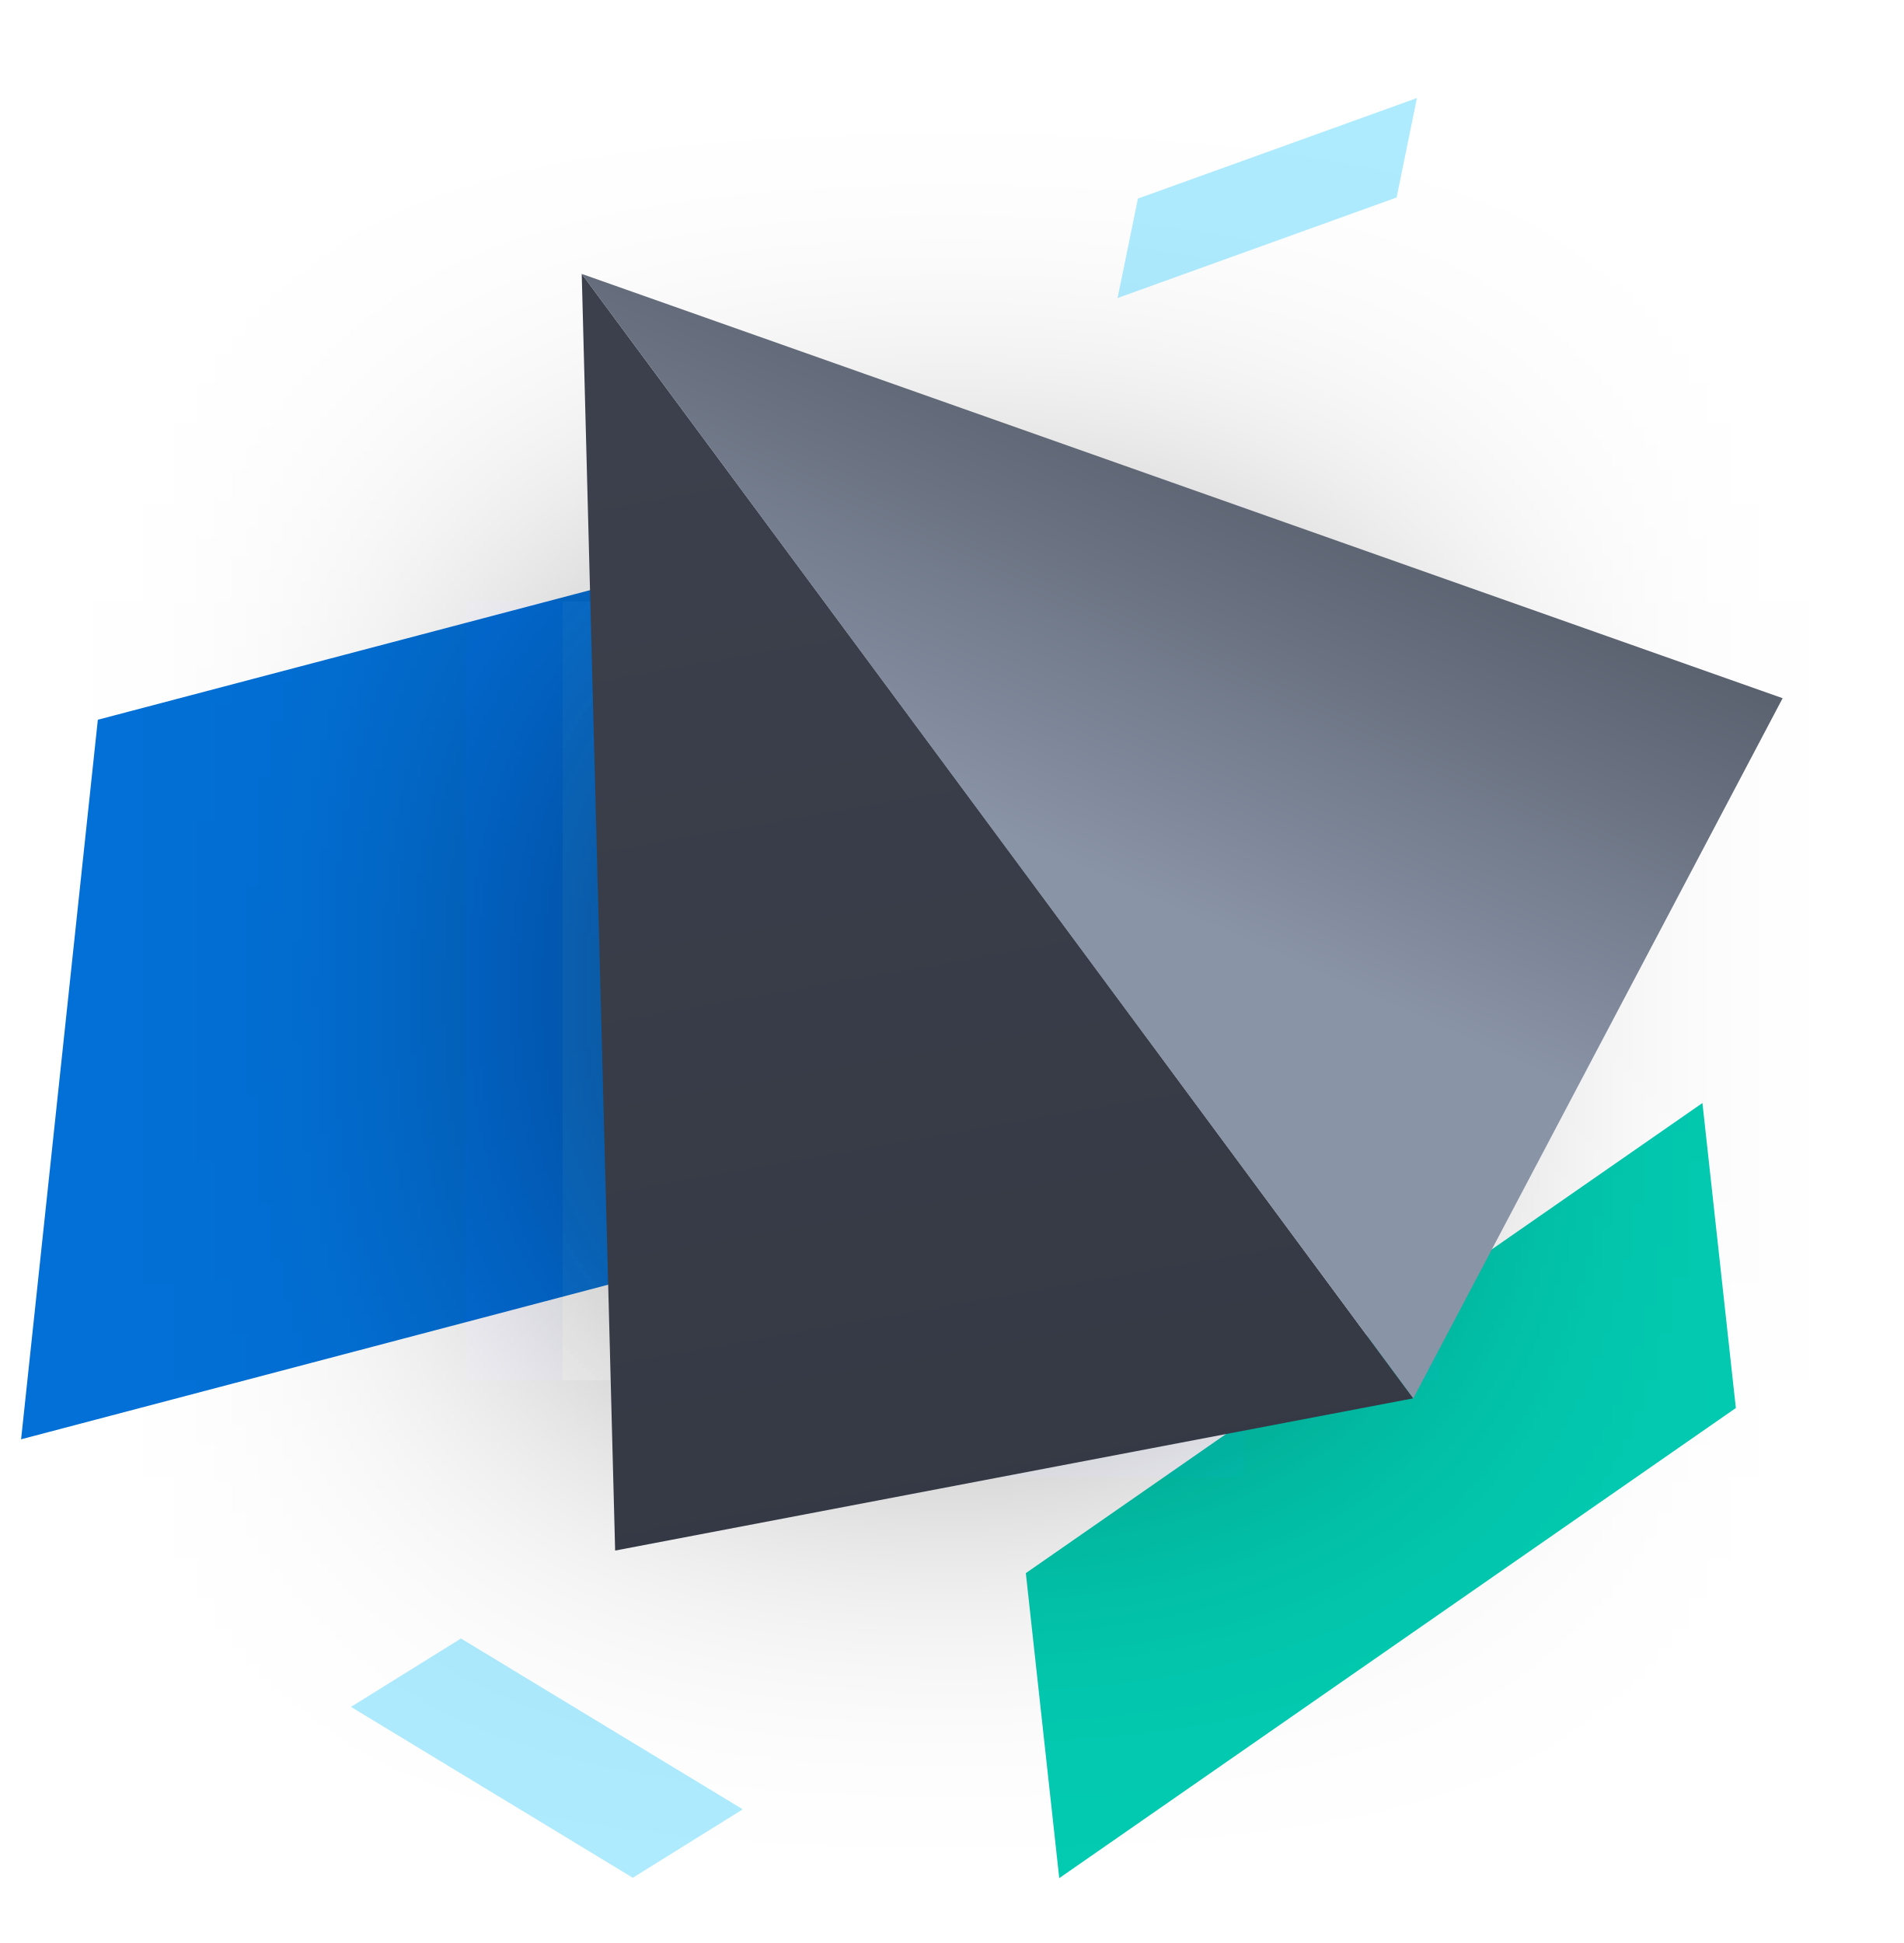
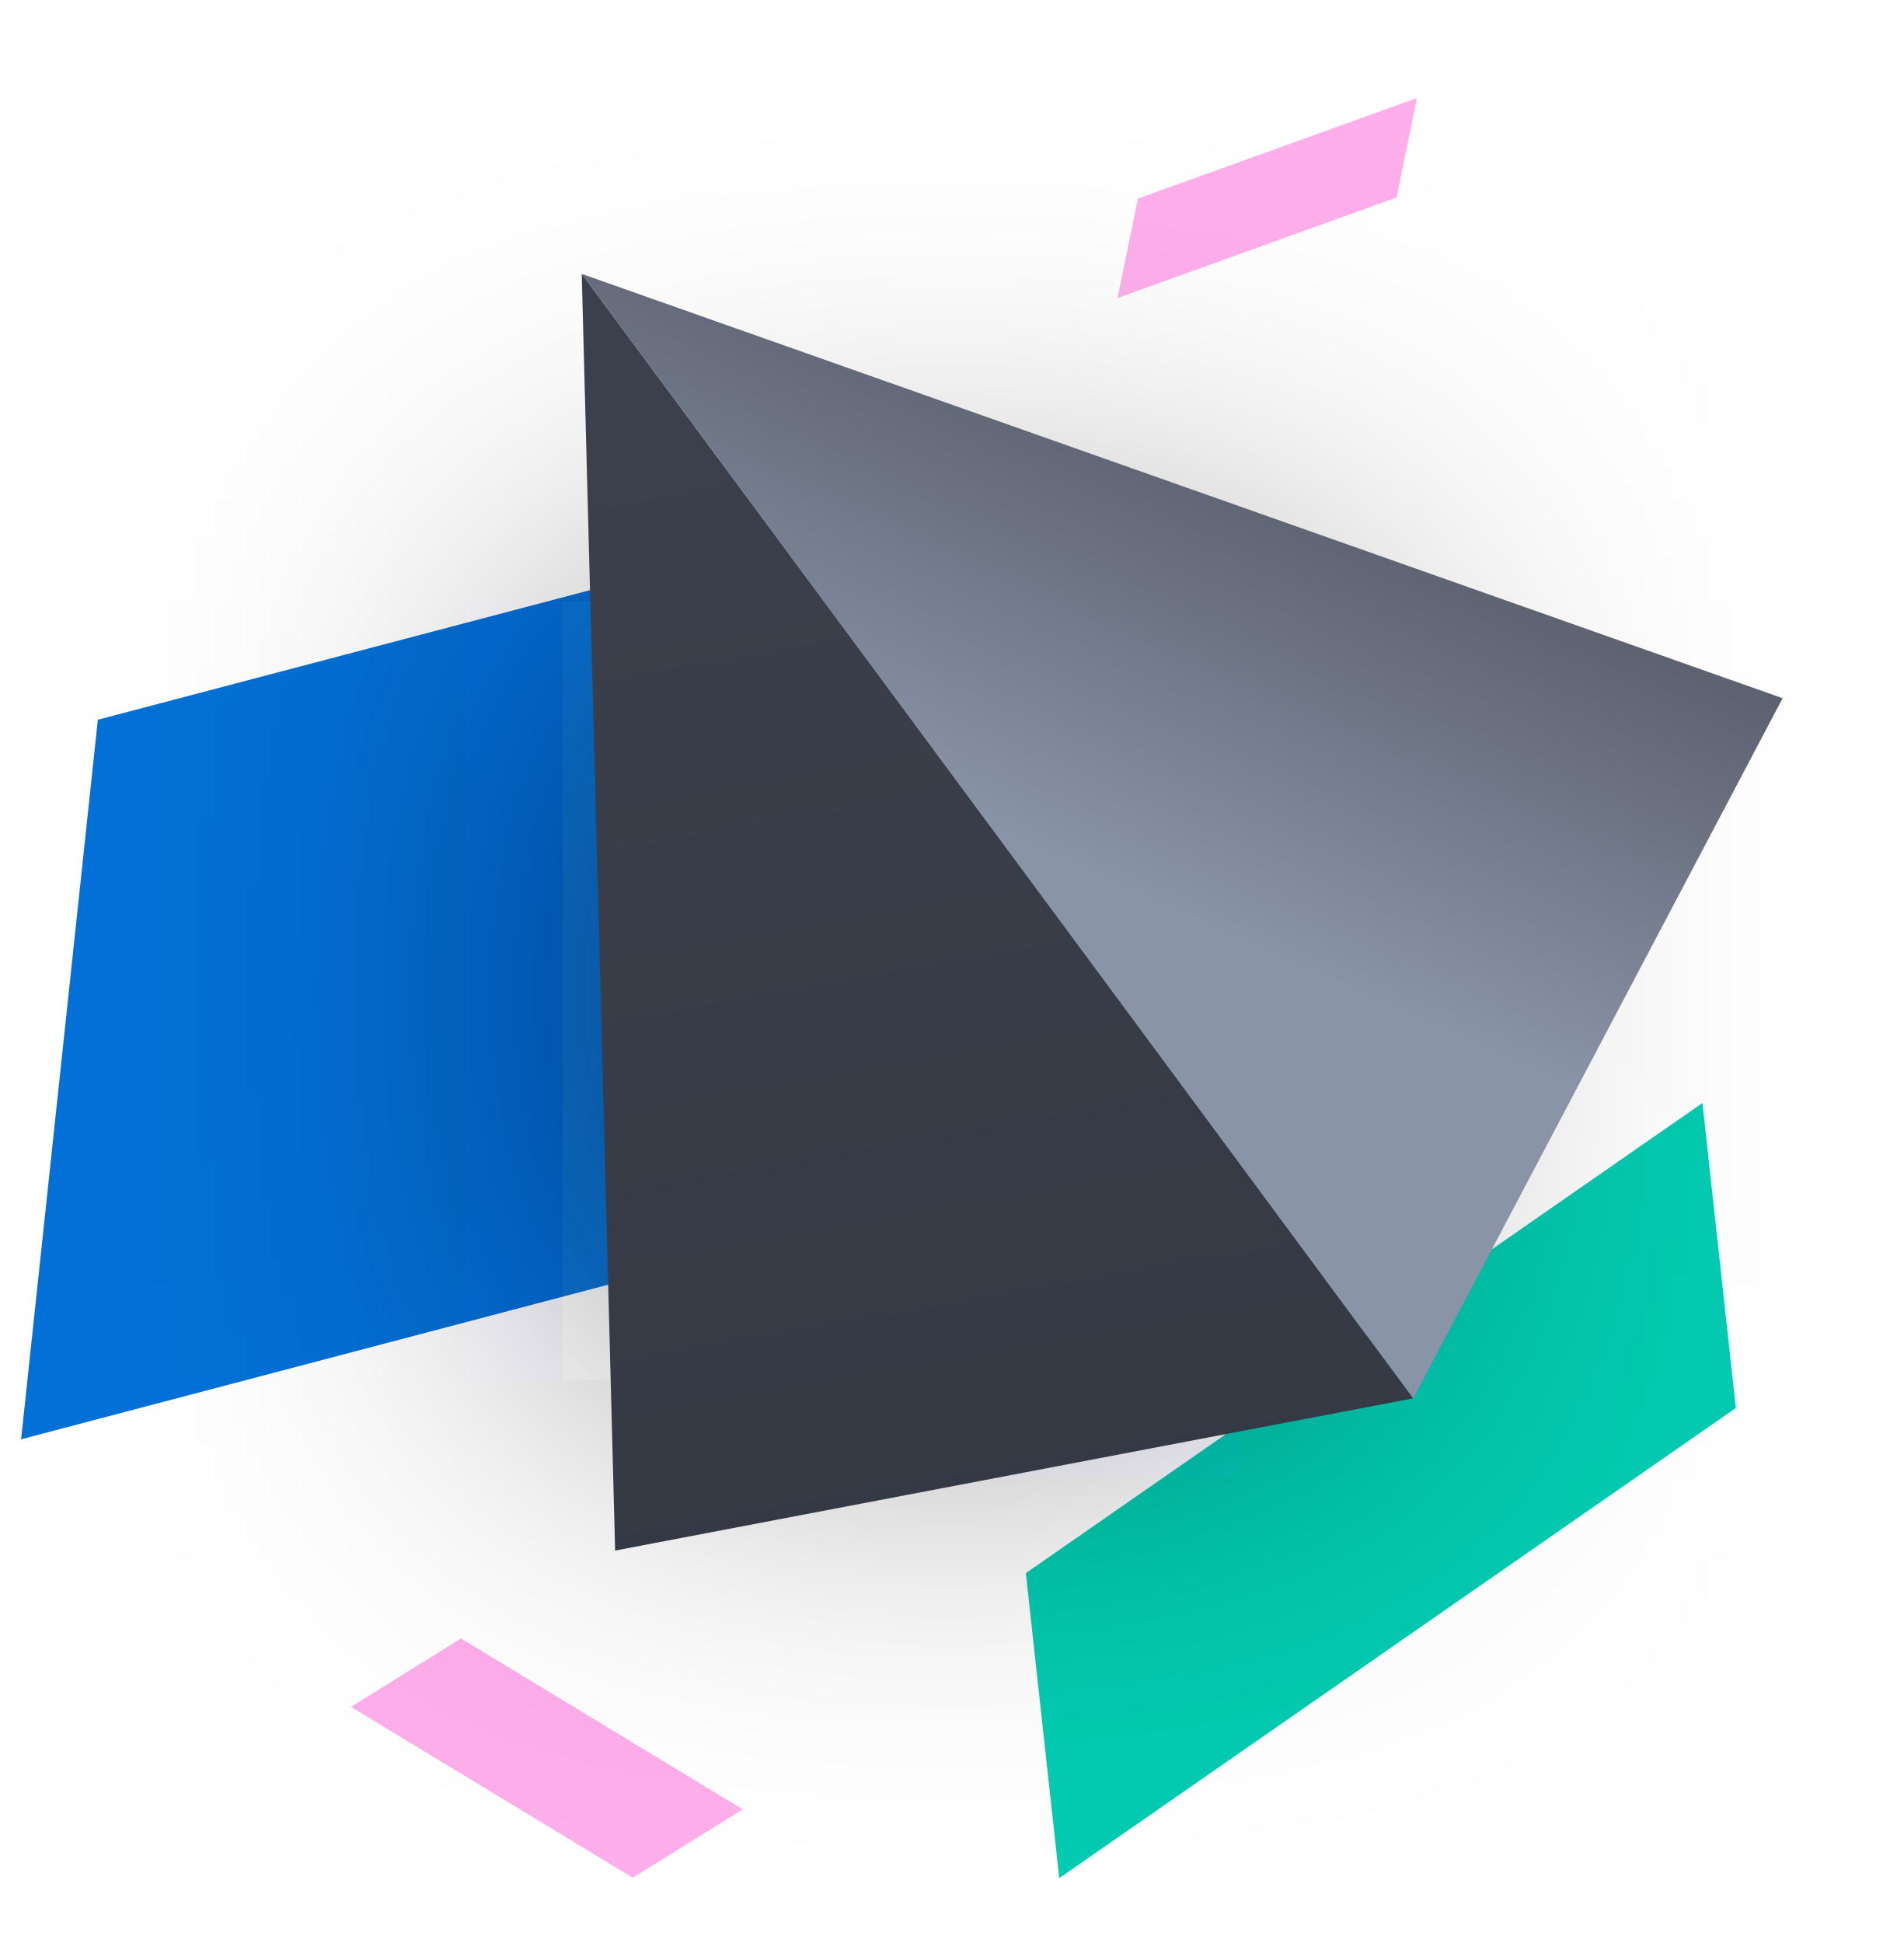
<svg xmlns="http://www.w3.org/2000/svg" width="98" height="100">
  <defs>
    <filter x="-90%" y="-90%" width="280%" height="280%" filterUnits="objectBoundingBox" id="a">
      <feGaussianBlur stdDeviation="12" in="SourceGraphic" />
    </filter>
    <linearGradient x1="49.892%" y1=".428%" x2="24.856%" y2="100%" id="b">
      <stop stop-color="#3B404C" offset="0%" />
      <stop stop-color="#333843" offset="100%" />
    </linearGradient>
    <linearGradient x1="17.713%" y1="0%" x2="77.754%" y2="68.424%" id="c">
      <stop stop-color="#2C3039" offset="0%" />
      <stop stop-color="#8A94A7" offset="100%" />
    </linearGradient>
  </defs>
  <g fill="none" fill-rule="evenodd">
    <path d="M49.028 61.452L1.086 74.076l3.95-37.033 27.97-7.364c.1 3.076.27 8.387.512 15.934l15.485 15.72.025.119z" fill="#0270D7" />
-     <path fill-opacity=".32" fill="#00BFFB" d="M23.725 84.328l-5.66 3.52 14.505 8.794 5.66-3.522z" />
+     <path fill-opacity=".32" fill="#fb00c0" d="M23.725 84.328l-5.66 3.52 14.505 8.794 5.66-3.522z" />
    <path fill="#02CBB1" d="M89.345 72.466l-1.72-15.697L52.8 80.964l1.72 15.698z" />
    <path fill-opacity=".48" fill="#1D2026" filter="url(#a)" d="M44 41h40v40H44z" transform="translate(-15 -10)" />
    <path fill="url(#b)" d="M37.841 71.977L0 54.169 37.231 0z" transform="rotate(-36 55.277 18.264)" />
    <path fill="url(#c)" fill-rule="nonzero" transform="scale(-1 1) rotate(36 .538 -153.515)" d="M73.788 71.977L37.229 54 74.4 0z" />
-     <path fill-opacity=".32" fill="#00BFFB" d="M58.57 10.221l-1.048 5.117 14.362-5.174 1.047-5.118z" />
+     <path fill-opacity=".32" fill="#fb00c0" d="M58.57 10.221l-1.048 5.117 14.362-5.174 1.047-5.118z" />
  </g>
</svg>
